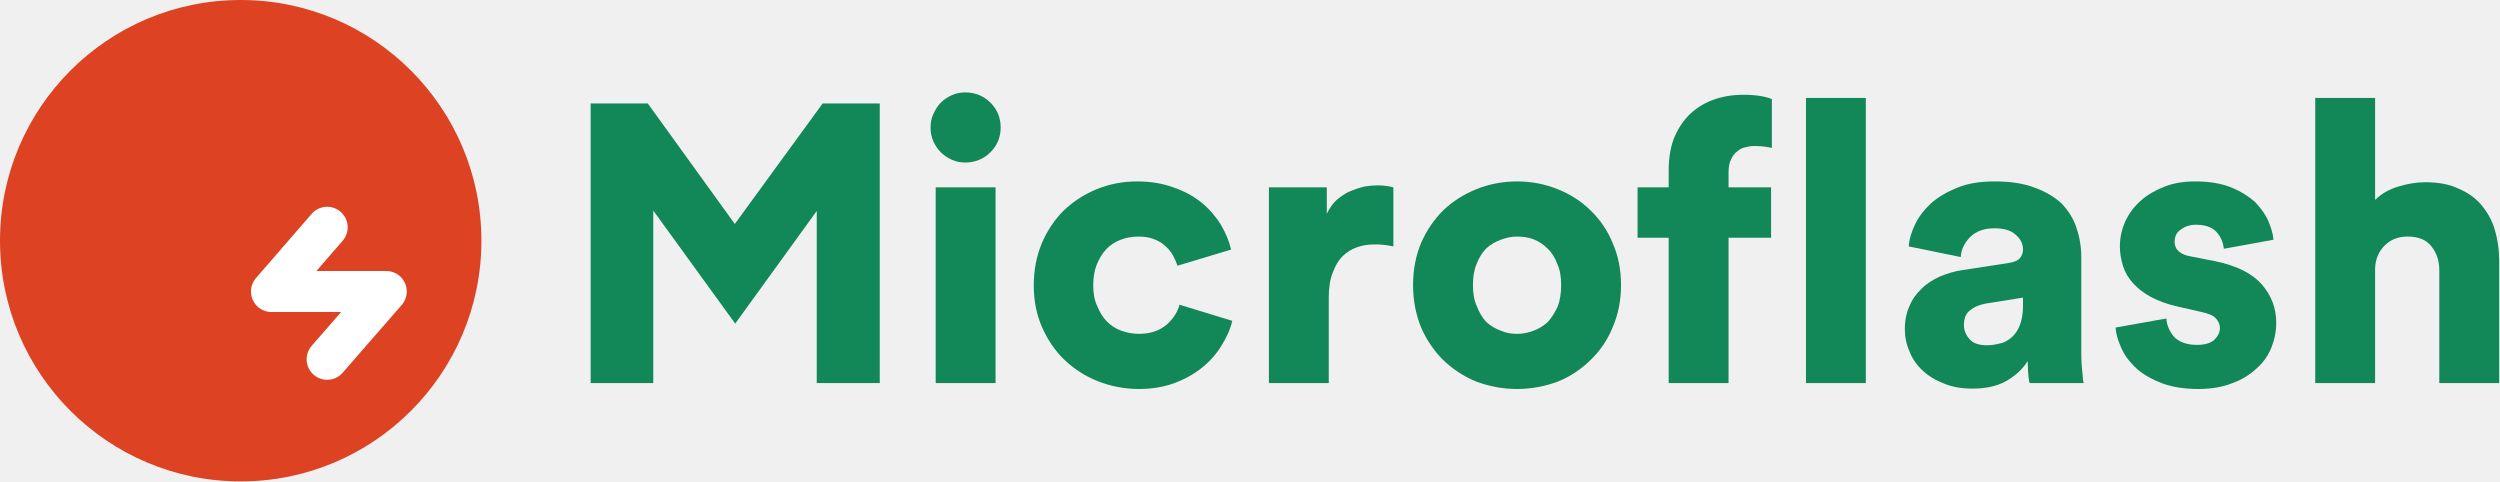
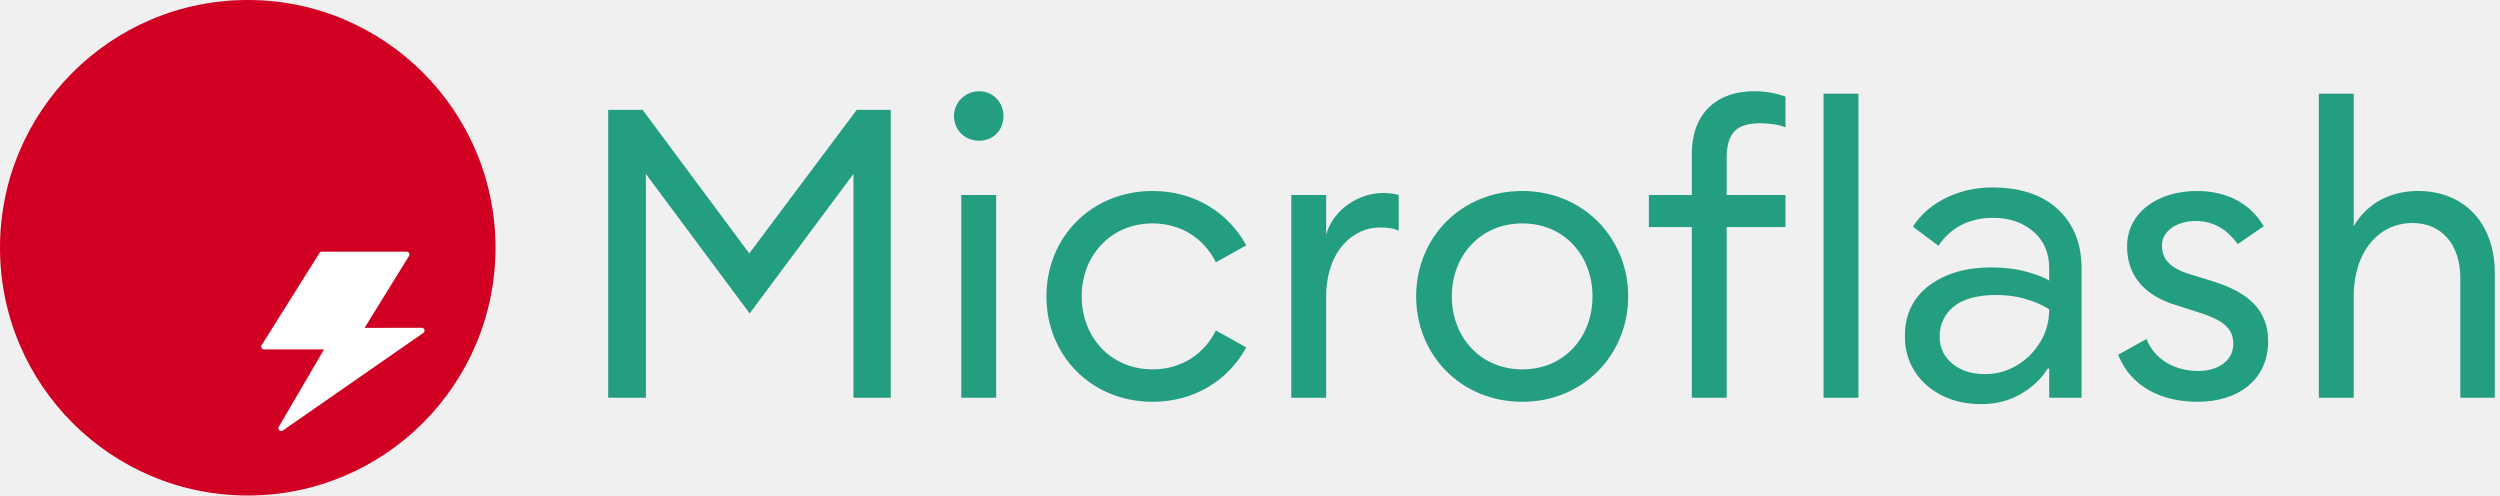
- <svg xmlns="http://www.w3.org/2000/svg" width="100%" height="100%" viewBox="0 0 914 176" version="1.1" style="fill-rule:evenodd;clip-rule:evenodd;stroke-linecap:round;stroke-linejoin:round;stroke-miterlimit:1.5;">
+ <svg xmlns="http://www.w3.org/2000/svg" width="100%" height="100%" viewBox="0 0 888 176" version="1.1" style="fill-rule:evenodd;clip-rule:evenodd;stroke-linecap:round;stroke-linejoin:round;stroke-miterlimit:3;">
  <g id="icon">
-     <circle cx="88" cy="88" r="88" style="fill:#dd4222;" />
-     <path d="M119.609,83.098l-20.358,23.474l41.961,0l-21.603,24.782" style="fill:none;fill-rule:nonzero;stroke:#fff;stroke-width:15px;" />
+     <circle cx="88" cy="88" r="88" style="fill:#d10022;" />
+     <path d="M114.332,90.391l30.103,0l-16.729,27.069l22.091,-0.033l-49.915,34.677l16.95,-28.992l-23.035,0l20.535,-32.721Z" style="fill:#fff;stroke:#fff;stroke-width:2px;" />
  </g>
-   <g transform="matrix(1,0,0,1,0.0398672,34.3517)">
-     <g transform="matrix(144,0,0,144,205.102,105.704)">
-       <path d="M0.075,-0.71l0,0.71l0.159,0l0,-0.438l0.208,0.287l0.207,-0.286l0,0.437l0.16,0l0,-0.71l-0.145,0l-0.223,0.306l-0.221,-0.306l-0.145,0Z" style="fill:#128758;fill-rule:nonzero;" />
+   <g transform="matrix(1,0,0,1,-26.26,48.4154)">
+     <g transform="matrix(144,0,0,144,228.749,92.8601)">
+       <path d="M0.094,-0.71l0,0.71l0.093,0l0,-0.552l0.256,0.344l0.256,-0.344l0,0.552l0.092,0l0,-0.71l-0.084,0l-0.265,0.354l-0.263,-0.354l-0.085,0Z" style="fill:#249e81;fill-rule:nonzero;" />
    </g>
-     <g transform="matrix(144,0,0,144,332.398,105.704)">
-       <path d="M0.067,0l0,-0.497l0.152,0l0,0.497l-0.152,0Zm-0.013,-0.649c0,-0.012 0.002,-0.023 0.007,-0.034c0.005,-0.011 0.011,-0.021 0.019,-0.029c0.008,-0.008 0.017,-0.014 0.028,-0.019c0.011,-0.005 0.022,-0.007 0.034,-0.007c0.025,0 0.047,0.009 0.064,0.026c0.017,0.017 0.026,0.038 0.026,0.063c0,0.025 -0.009,0.046 -0.026,0.063c-0.017,0.017 -0.039,0.026 -0.064,0.026c-0.012,0 -0.023,-0.002 -0.034,-0.007c-0.011,-0.005 -0.02,-0.011 -0.028,-0.019c-0.008,-0.008 -0.014,-0.017 -0.019,-0.028c-0.005,-0.011 -0.007,-0.023 -0.007,-0.035Z" style="fill:#128758;fill-rule:nonzero;" />
+     <g transform="matrix(144,0,0,144,356.045,92.8601)">
+       <path d="M0.125,-0.634c0.035,0 0.06,-0.026 0.06,-0.061c0,-0.033 -0.025,-0.061 -0.06,-0.061c-0.035,0 -0.062,0.028 -0.062,0.061c0,0.035 0.027,0.061 0.062,0.061Zm-0.044,0.634l0.086,0l0,-0.5l-0.086,0l0,0.5Z" style="fill:#249e81;fill-rule:nonzero;" />
    </g>
-     <g transform="matrix(144,0,0,144,373.438,105.704)">
-       <path d="M0.296,-0.372c-0.016,0 -0.031,0.003 -0.044,0.008c-0.014,0.005 -0.026,0.013 -0.037,0.024c-0.01,0.011 -0.018,0.024 -0.024,0.039c-0.006,0.015 -0.009,0.033 -0.009,0.053c0,0.02 0.003,0.038 0.01,0.052c0.006,0.016 0.014,0.028 0.024,0.039c0.011,0.011 0.023,0.019 0.037,0.024c0.014,0.005 0.029,0.008 0.045,0.008c0.029,0 0.052,-0.008 0.07,-0.023c0.017,-0.015 0.028,-0.032 0.033,-0.051l0.134,0.041c-0.005,0.022 -0.015,0.043 -0.028,0.064c-0.013,0.021 -0.029,0.039 -0.049,0.055c-0.02,0.016 -0.043,0.029 -0.07,0.039c-0.027,0.01 -0.057,0.015 -0.09,0.015c-0.037,0 -0.072,-0.007 -0.105,-0.02c-0.032,-0.013 -0.06,-0.031 -0.084,-0.054c-0.024,-0.023 -0.043,-0.051 -0.057,-0.083c-0.014,-0.032 -0.021,-0.067 -0.021,-0.106c0,-0.039 0.007,-0.074 0.02,-0.106c0.014,-0.033 0.033,-0.061 0.056,-0.084c0.024,-0.023 0.052,-0.041 0.083,-0.054c0.032,-0.013 0.066,-0.02 0.103,-0.02c0.034,0 0.065,0.005 0.092,0.015c0.027,0.009 0.051,0.022 0.071,0.038c0.02,0.016 0.036,0.035 0.049,0.055c0.013,0.022 0.022,0.043 0.027,0.065l-0.136,0.041c-0.003,-0.009 -0.007,-0.018 -0.012,-0.027c-0.005,-0.009 -0.012,-0.017 -0.02,-0.024c-0.008,-0.007 -0.018,-0.013 -0.029,-0.017c-0.011,-0.004 -0.024,-0.006 -0.039,-0.006Z" style="fill:#128758;fill-rule:nonzero;" />
+     <g transform="matrix(144,0,0,144,391.901,92.8601)">
+       <path d="M0.304,0.01c0.104,0 0.187,-0.054 0.231,-0.134l-0.075,-0.042c-0.028,0.057 -0.084,0.096 -0.156,0.096c-0.104,0 -0.175,-0.08 -0.175,-0.18c0,-0.1 0.071,-0.18 0.175,-0.18c0.072,0 0.128,0.039 0.156,0.096l0.075,-0.042c-0.044,-0.08 -0.127,-0.134 -0.231,-0.134c-0.152,0 -0.262,0.115 -0.262,0.26c0,0.145 0.11,0.26 0.262,0.26Z" style="fill:#249e81;fill-rule:nonzero;" />
    </g>
-     <g transform="matrix(144,0,0,144,454.222,105.704)">
-       <path d="M0.383,-0.347c-0.009,-0.002 -0.017,-0.003 -0.025,-0.004c-0.008,-0.001 -0.016,-0.001 -0.023,-0.001c-0.015,0 -0.03,0.002 -0.044,0.007c-0.014,0.005 -0.026,0.012 -0.037,0.023c-0.011,0.011 -0.019,0.025 -0.025,0.042c-0.007,0.017 -0.01,0.038 -0.01,0.063l0,0.217l-0.152,0l0,-0.497l0.147,0l0,0.067c0.007,-0.014 0.015,-0.026 0.025,-0.035c0.011,-0.009 0.022,-0.017 0.034,-0.022c0.012,-0.005 0.024,-0.009 0.036,-0.012c0.013,-0.002 0.024,-0.003 0.034,-0.003c0.015,0 0.029,0.002 0.04,0.005l0,0.15Z" style="fill:#128758;fill-rule:nonzero;" />
+     <g transform="matrix(144,0,0,144,473.261,92.8601)">
+       <path d="M0.081,0l0.086,0l0,-0.248c0,-0.117 0.069,-0.172 0.132,-0.172c0.017,0 0.031,0.001 0.047,0.008l0,-0.088c-0.013,-0.004 -0.026,-0.005 -0.039,-0.005c-0.057,0 -0.121,0.038 -0.14,0.102l0,-0.097l-0.086,0l0,0.5Z" style="fill:#249e81;fill-rule:nonzero;" />
    </g>
-     <g transform="matrix(144,0,0,144,512.11,105.704)">
-       <path d="M0.295,-0.125c0.015,0 0.029,-0.003 0.042,-0.008c0.013,-0.005 0.025,-0.012 0.036,-0.022c0.01,-0.011 0.018,-0.024 0.025,-0.039c0.006,-0.015 0.009,-0.034 0.009,-0.055c0,-0.021 -0.003,-0.039 -0.01,-0.054c-0.006,-0.016 -0.014,-0.029 -0.025,-0.039c-0.01,-0.01 -0.022,-0.018 -0.035,-0.023c-0.013,-0.005 -0.027,-0.007 -0.042,-0.007c-0.014,0 -0.028,0.003 -0.041,0.008c-0.014,0.005 -0.026,0.012 -0.037,0.022c-0.01,0.01 -0.018,0.023 -0.024,0.038c-0.007,0.016 -0.01,0.034 -0.01,0.055c0,0.021 0.003,0.039 0.01,0.054c0.006,0.016 0.014,0.029 0.024,0.04c0.011,0.01 0.023,0.017 0.037,0.022c0.013,0.006 0.027,0.008 0.041,0.008Zm0,-0.387c0.037,0 0.072,0.007 0.104,0.02c0.032,0.013 0.06,0.031 0.083,0.054c0.024,0.023 0.043,0.051 0.056,0.083c0.014,0.032 0.021,0.067 0.021,0.106c0,0.039 -0.007,0.074 -0.021,0.107c-0.013,0.032 -0.032,0.06 -0.056,0.083c-0.023,0.023 -0.051,0.042 -0.083,0.055c-0.032,0.012 -0.067,0.019 -0.104,0.019c-0.037,0 -0.072,-0.007 -0.104,-0.019c-0.032,-0.013 -0.06,-0.032 -0.084,-0.055c-0.023,-0.023 -0.042,-0.051 -0.056,-0.083c-0.013,-0.033 -0.02,-0.068 -0.02,-0.107c0,-0.039 0.007,-0.074 0.02,-0.106c0.014,-0.032 0.033,-0.06 0.056,-0.083c0.024,-0.023 0.052,-0.041 0.084,-0.054c0.032,-0.013 0.067,-0.02 0.104,-0.02Z" style="fill:#128758;fill-rule:nonzero;" />
+     <g transform="matrix(144,0,0,144,523.373,92.8601)">
+       <path d="M0.303,0.01c0.15,0 0.261,-0.116 0.261,-0.26c0,-0.144 -0.111,-0.26 -0.261,-0.26c-0.152,0 -0.262,0.116 -0.262,0.26c0,0.144 0.11,0.26 0.262,0.26Zm0,-0.08c-0.104,0 -0.174,-0.08 -0.174,-0.18c0,-0.1 0.07,-0.18 0.174,-0.18c0.104,0 0.173,0.08 0.173,0.18c0,0.1 -0.069,0.18 -0.173,0.18Z" style="fill:#249e81;fill-rule:nonzero;" />
    </g>
-     <g transform="matrix(144,0,0,144,597.07,105.704)">
-       <path d="M0.242,-0.369l0,0.369l-0.152,0l0,-0.369l-0.079,0l0,-0.128l0.079,0l0,-0.043c0,-0.029 0.004,-0.055 0.012,-0.078c0.009,-0.023 0.021,-0.043 0.038,-0.061c0.016,-0.016 0.036,-0.03 0.06,-0.039c0.023,-0.009 0.05,-0.014 0.08,-0.014c0.015,0 0.029,0.001 0.042,0.003c0.013,0.002 0.023,0.005 0.03,0.008l0,0.124c-0.004,-0.001 -0.009,-0.002 -0.016,-0.003c-0.007,-0.001 -0.017,-0.002 -0.029,-0.002c-0.007,0 -0.014,0.001 -0.021,0.003c-0.008,0.001 -0.015,0.005 -0.021,0.01c-0.007,0.005 -0.012,0.011 -0.016,0.02c-0.005,0.009 -0.007,0.02 -0.007,0.034l0,0.038l0.108,0l0,0.128l-0.108,0Z" style="fill:#128758;fill-rule:nonzero;" />
+     <g transform="matrix(144,0,0,144,609.485,92.8601)">
+       <path d="M0.123,0l0.086,0l0,-0.421l0.145,0l0,-0.079l-0.145,0l0,-0.092c0,-0.064 0.027,-0.085 0.083,-0.085c0.02,0 0.046,0.003 0.062,0.01l0,-0.076c-0.023,-0.008 -0.047,-0.013 -0.078,-0.013c-0.088,0 -0.153,0.051 -0.153,0.155l0,0.101l-0.106,0l0,0.079l0.106,0l0,0.421Zm0.325,0l0.086,0l0,-0.75l-0.086,0l0,0.75Z" style="fill:#249e81;fill-rule:nonzero;" />
    </g>
-     <g transform="matrix(144,0,0,144,650.572,105.704)">
-       <rect x="0.067" y="-0.724" width="0.152" height="0.724" style="fill:#128758;fill-rule:nonzero;" />
+     <g transform="matrix(142,0,0,142,698.045,92.8601)">
+       <path d="M0.226,0.016c-0.037,0 -0.071,-0.007 -0.1,-0.022c-0.029,-0.015 -0.052,-0.035 -0.068,-0.061c-0.016,-0.025 -0.024,-0.054 -0.024,-0.087c0,-0.054 0.02,-0.096 0.061,-0.127c0.041,-0.03 0.092,-0.045 0.154,-0.045c0.031,0 0.059,0.003 0.086,0.01c0.026,0.007 0.046,0.014 0.06,0.023l0,-0.031c0,-0.038 -0.013,-0.069 -0.04,-0.092c-0.027,-0.023 -0.06,-0.034 -0.101,-0.034c-0.029,0 -0.055,0.006 -0.079,0.018c-0.024,0.013 -0.043,0.03 -0.057,0.052l-0.064,-0.048c0.02,-0.031 0.048,-0.055 0.083,-0.072c0.035,-0.017 0.073,-0.026 0.116,-0.026c0.069,0 0.124,0.018 0.163,0.054c0.04,0.037 0.06,0.086 0.06,0.149l0,0.323l-0.081,0l0,-0.073l-0.004,0c-0.015,0.025 -0.037,0.046 -0.066,0.063c-0.029,0.017 -0.062,0.026 -0.099,0.026Zm0.008,-0.075c0.029,0 0.055,-0.007 0.08,-0.022c0.025,-0.015 0.044,-0.034 0.059,-0.059c0.015,-0.025 0.022,-0.052 0.022,-0.081c-0.016,-0.011 -0.036,-0.019 -0.059,-0.026c-0.023,-0.007 -0.048,-0.01 -0.074,-0.01c-0.047,0 -0.082,0.01 -0.106,0.029c-0.023,0.019 -0.035,0.044 -0.035,0.075c0,0.028 0.011,0.051 0.032,0.068c0.021,0.017 0.048,0.026 0.081,0.026Z" style="fill:#249e81;fill-rule:nonzero;" />
    </g>
-     <g transform="matrix(144,0,0,144,691.036,105.704)">
-       <path d="M0.037,-0.137c0,-0.022 0.004,-0.042 0.012,-0.059c0.007,-0.017 0.018,-0.032 0.031,-0.044c0.013,-0.013 0.029,-0.023 0.047,-0.031c0.017,-0.007 0.036,-0.013 0.057,-0.016l0.117,-0.018c0.013,-0.002 0.023,-0.006 0.028,-0.012c0.005,-0.006 0.008,-0.013 0.008,-0.022c0,-0.015 -0.006,-0.027 -0.019,-0.038c-0.012,-0.011 -0.03,-0.016 -0.054,-0.016c-0.027,0 -0.047,0.008 -0.062,0.023c-0.014,0.015 -0.022,0.031 -0.023,0.05l-0.132,-0.027c0.001,-0.018 0.007,-0.037 0.016,-0.056c0.009,-0.019 0.023,-0.037 0.04,-0.053c0.018,-0.016 0.04,-0.029 0.067,-0.04c0.027,-0.011 0.058,-0.016 0.095,-0.016c0.04,0 0.074,0.005 0.102,0.016c0.028,0.01 0.051,0.024 0.069,0.041c0.017,0.018 0.03,0.039 0.037,0.062c0.008,0.023 0.012,0.048 0.012,0.073l0,0.243c0,0.019 0.001,0.036 0.003,0.051c0.001,0.015 0.002,0.023 0.003,0.026l-0.137,0c-0.001,-0.002 -0.002,-0.007 -0.003,-0.016c-0.001,-0.009 -0.002,-0.023 -0.002,-0.04c-0.013,0.021 -0.032,0.038 -0.055,0.051c-0.023,0.013 -0.052,0.019 -0.085,0.019c-0.027,0 -0.052,-0.004 -0.073,-0.013c-0.021,-0.008 -0.039,-0.019 -0.054,-0.033c-0.015,-0.014 -0.026,-0.03 -0.033,-0.048c-0.008,-0.018 -0.012,-0.037 -0.012,-0.057Zm0.209,0.041c0.011,0 0.023,-0.002 0.034,-0.005c0.011,-0.002 0.02,-0.008 0.029,-0.016c0.008,-0.007 0.015,-0.017 0.02,-0.03c0.005,-0.013 0.008,-0.029 0.008,-0.048l0,-0.022l-0.094,0.015c-0.016,0.003 -0.029,0.008 -0.04,0.017c-0.011,0.008 -0.016,0.021 -0.016,0.038c0,0.013 0.005,0.025 0.014,0.035c0.009,0.011 0.024,0.016 0.045,0.016Z" style="fill:#128758;fill-rule:nonzero;" />
+     <g transform="matrix(144,0,0,144,773.447,92.8601)">
+       <path d="M0.232,0.01c0.1,0 0.174,-0.054 0.174,-0.15c0,-0.076 -0.049,-0.12 -0.136,-0.147l-0.055,-0.017c-0.056,-0.017 -0.071,-0.041 -0.071,-0.072c0,-0.037 0.04,-0.06 0.083,-0.06c0.048,0 0.081,0.025 0.104,0.057l0.064,-0.044c-0.033,-0.056 -0.09,-0.087 -0.165,-0.087c-0.095,0 -0.172,0.052 -0.172,0.137c0,0.071 0.042,0.122 0.125,0.146l0.05,0.016c0.065,0.02 0.087,0.042 0.087,0.078c0,0.043 -0.039,0.067 -0.087,0.067c-0.056,0 -0.108,-0.028 -0.127,-0.079l-0.07,0.039c0.031,0.079 0.107,0.116 0.196,0.116Z" style="fill:#249e81;fill-rule:nonzero;" />
    </g>
-     <g transform="matrix(144,0,0,144,769.66,105.704)">
-       <path d="M0.155,-0.164c0.001,0.017 0.008,0.033 0.02,0.047c0.013,0.013 0.032,0.02 0.058,0.02c0.019,0 0.034,-0.004 0.044,-0.013c0.009,-0.009 0.014,-0.019 0.014,-0.03c0,-0.009 -0.004,-0.017 -0.01,-0.024c-0.007,-0.008 -0.02,-0.013 -0.039,-0.017l-0.057,-0.013c-0.027,-0.006 -0.049,-0.014 -0.068,-0.024c-0.019,-0.01 -0.034,-0.022 -0.046,-0.035c-0.012,-0.013 -0.021,-0.028 -0.026,-0.044c-0.005,-0.016 -0.008,-0.033 -0.008,-0.05c0,-0.023 0.005,-0.044 0.014,-0.064c0.009,-0.02 0.023,-0.038 0.04,-0.053c0.017,-0.015 0.037,-0.026 0.06,-0.035c0.023,-0.009 0.049,-0.013 0.077,-0.013c0.036,0 0.066,0.005 0.091,0.015c0.025,0.01 0.045,0.023 0.061,0.037c0.015,0.016 0.027,0.032 0.034,0.049c0.007,0.017 0.012,0.032 0.013,0.047l-0.126,0.023c-0.002,-0.017 -0.008,-0.031 -0.019,-0.043c-0.011,-0.012 -0.029,-0.018 -0.052,-0.018c-0.015,0 -0.027,0.004 -0.038,0.012c-0.011,0.007 -0.016,0.018 -0.016,0.031c0,0.011 0.004,0.019 0.011,0.025c0.007,0.006 0.017,0.01 0.028,0.012l0.066,0.013c0.052,0.011 0.091,0.03 0.116,0.058c0.025,0.029 0.037,0.061 0.037,0.098c0,0.021 -0.004,0.042 -0.012,0.062c-0.008,0.02 -0.02,0.038 -0.037,0.053c-0.017,0.016 -0.037,0.029 -0.062,0.038c-0.025,0.01 -0.054,0.015 -0.087,0.015c-0.039,0 -0.072,-0.006 -0.098,-0.017c-0.027,-0.011 -0.048,-0.024 -0.064,-0.04c-0.016,-0.016 -0.028,-0.033 -0.035,-0.051c-0.008,-0.018 -0.012,-0.034 -0.013,-0.048l0.129,-0.023Z" style="fill:#128758;fill-rule:nonzero;" />
-     </g>
-     <g transform="matrix(144,0,0,144,836.764,105.704)">
-       <path d="M0.219,0l-0.152,0l0,-0.724l0.152,0l0,0.259c0.015,-0.015 0.035,-0.027 0.059,-0.034c0.023,-0.007 0.046,-0.011 0.068,-0.011c0.033,0 0.061,0.005 0.084,0.016c0.024,0.01 0.044,0.024 0.059,0.042c0.015,0.018 0.027,0.039 0.034,0.063c0.007,0.024 0.011,0.05 0.011,0.077l0,0.312l-0.152,0l0,-0.286c0,-0.025 -0.007,-0.045 -0.02,-0.061c-0.013,-0.017 -0.033,-0.025 -0.061,-0.025c-0.024,0 -0.043,0.008 -0.058,0.023c-0.015,0.015 -0.023,0.034 -0.024,0.057l0,0.292Z" style="fill:#128758;fill-rule:nonzero;" />
+     <g transform="matrix(144,0,0,144,838.247,92.8601)">
+       <path d="M0.167,0l0,-0.248c0,-0.117 0.065,-0.183 0.145,-0.183c0.071,0 0.118,0.052 0.118,0.136l0,0.295l0.085,0l0,-0.308c0,-0.124 -0.077,-0.202 -0.189,-0.202c-0.065,0 -0.124,0.027 -0.159,0.087l0,-0.327l-0.086,0l0,0.75l0.086,0Z" style="fill:#249e81;fill-rule:nonzero;" />
    </g>
  </g>
</svg>
